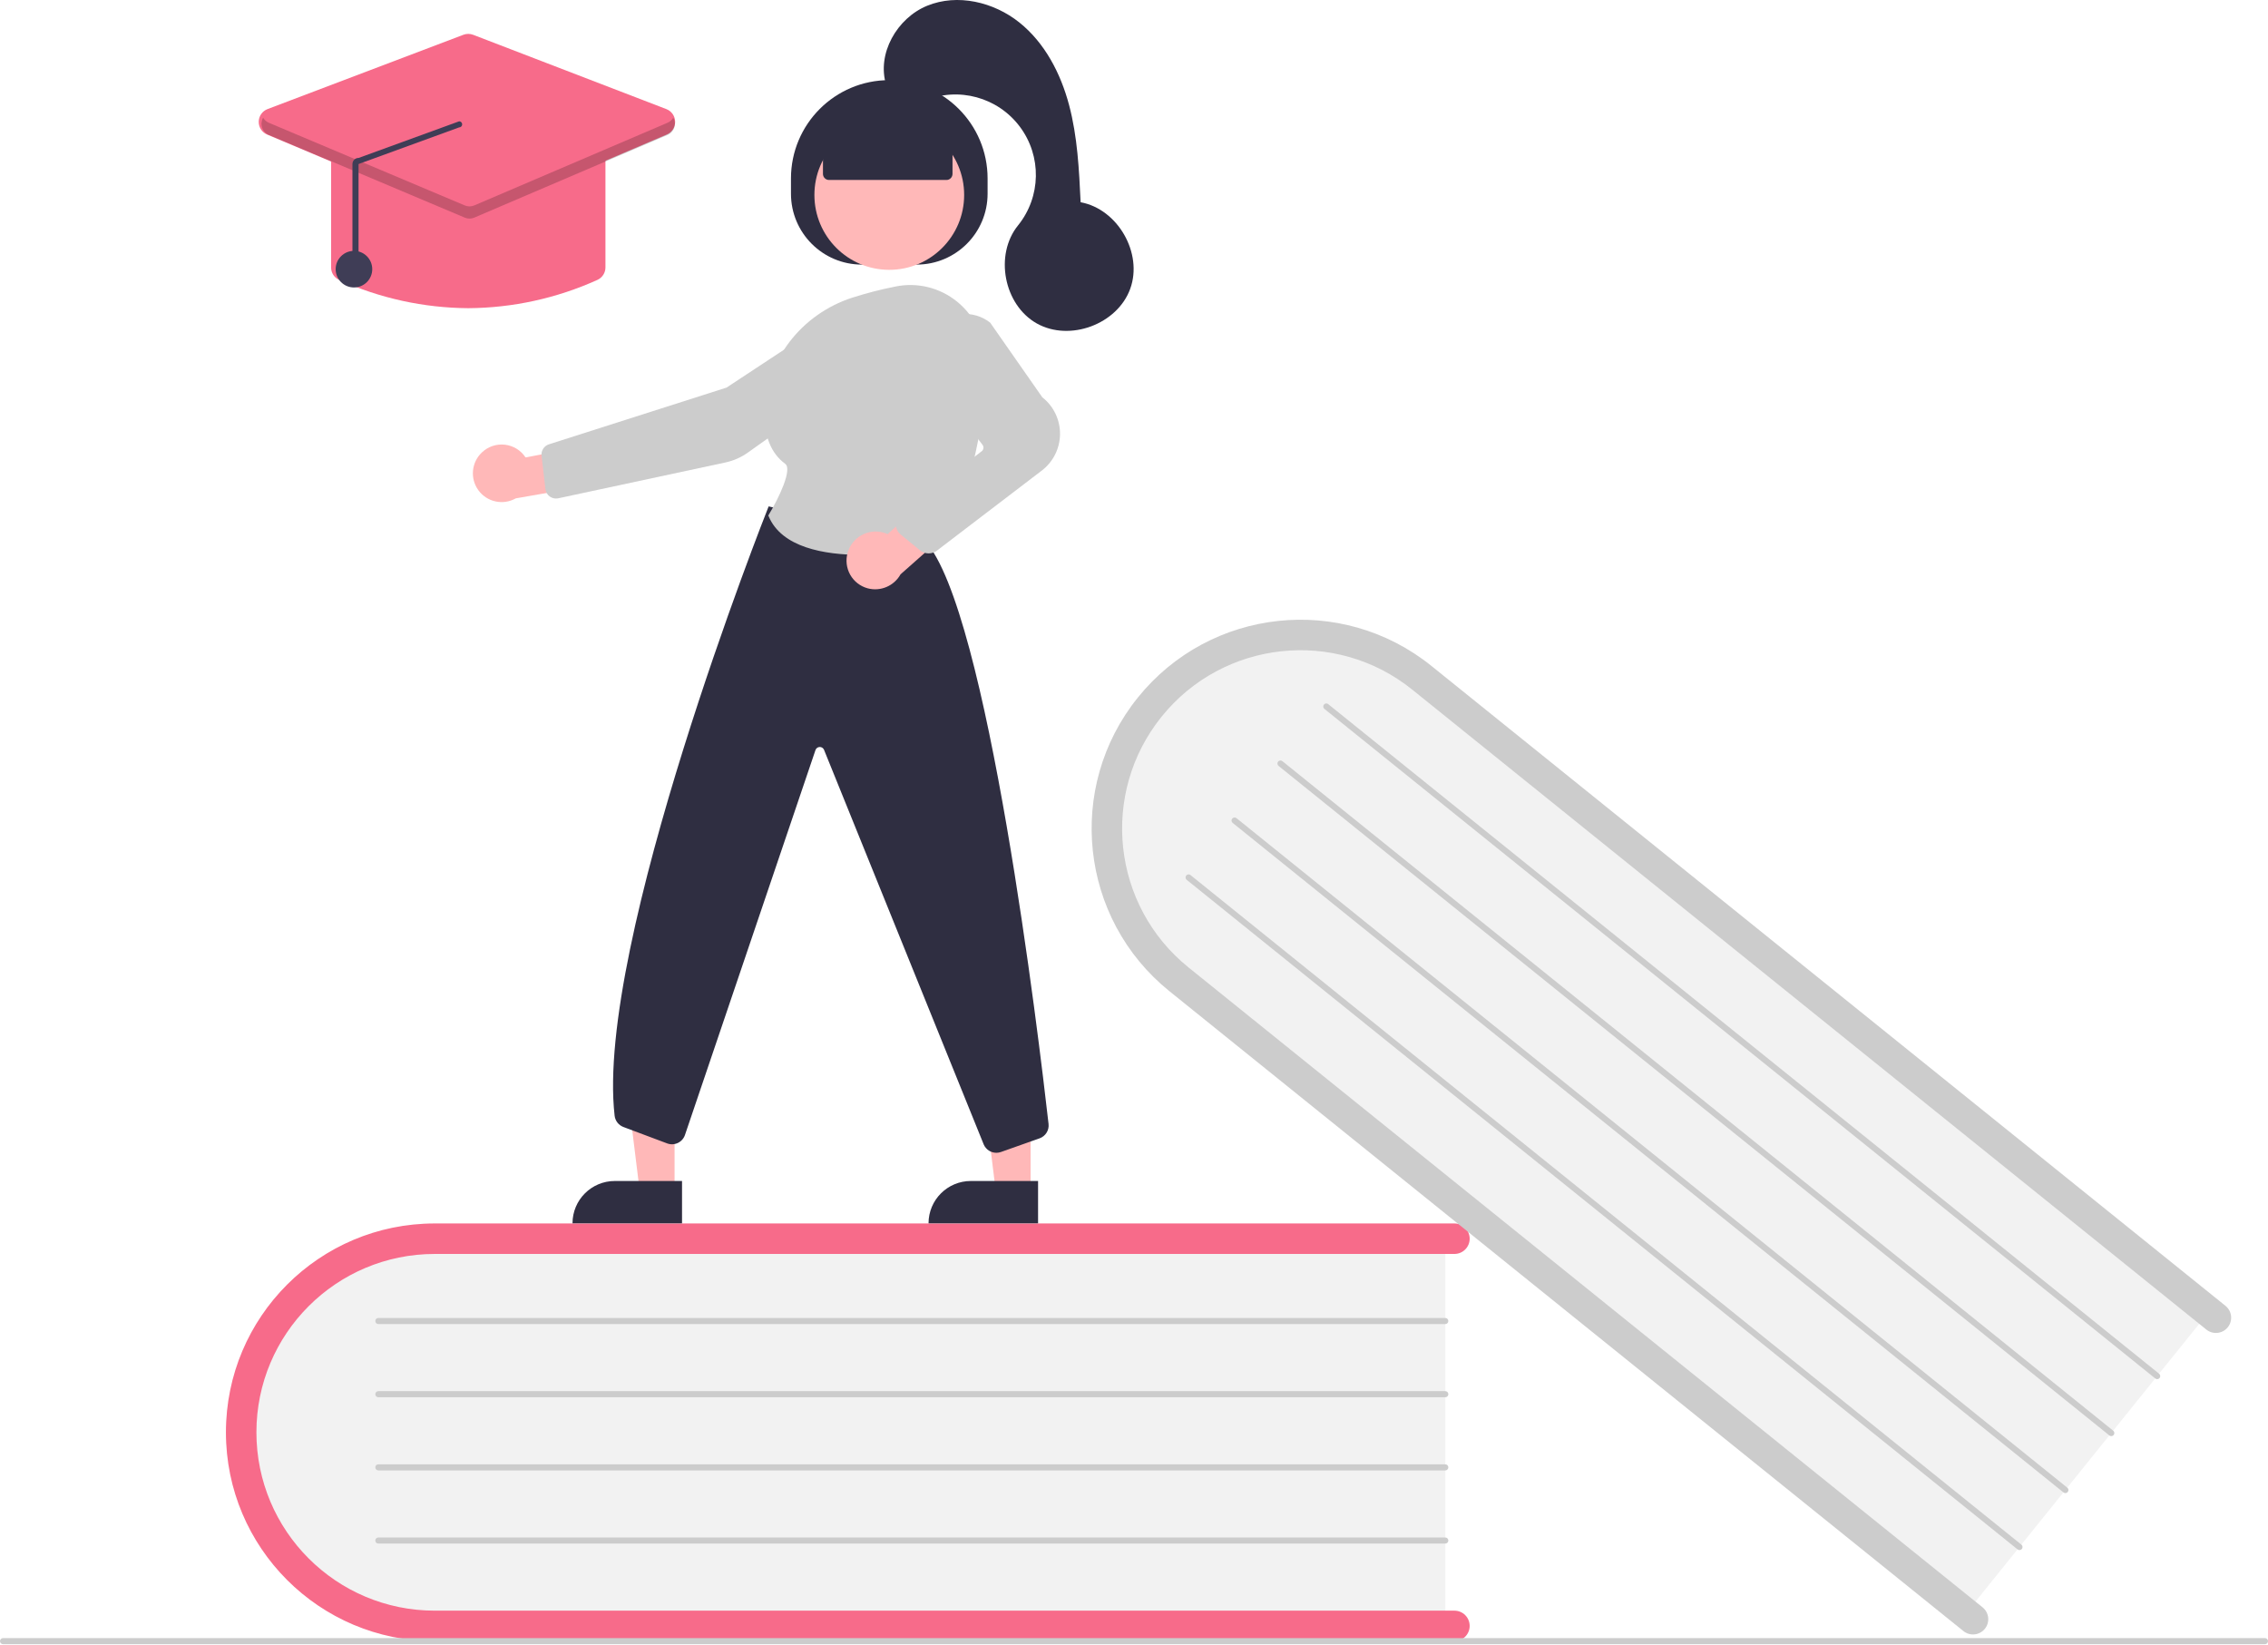
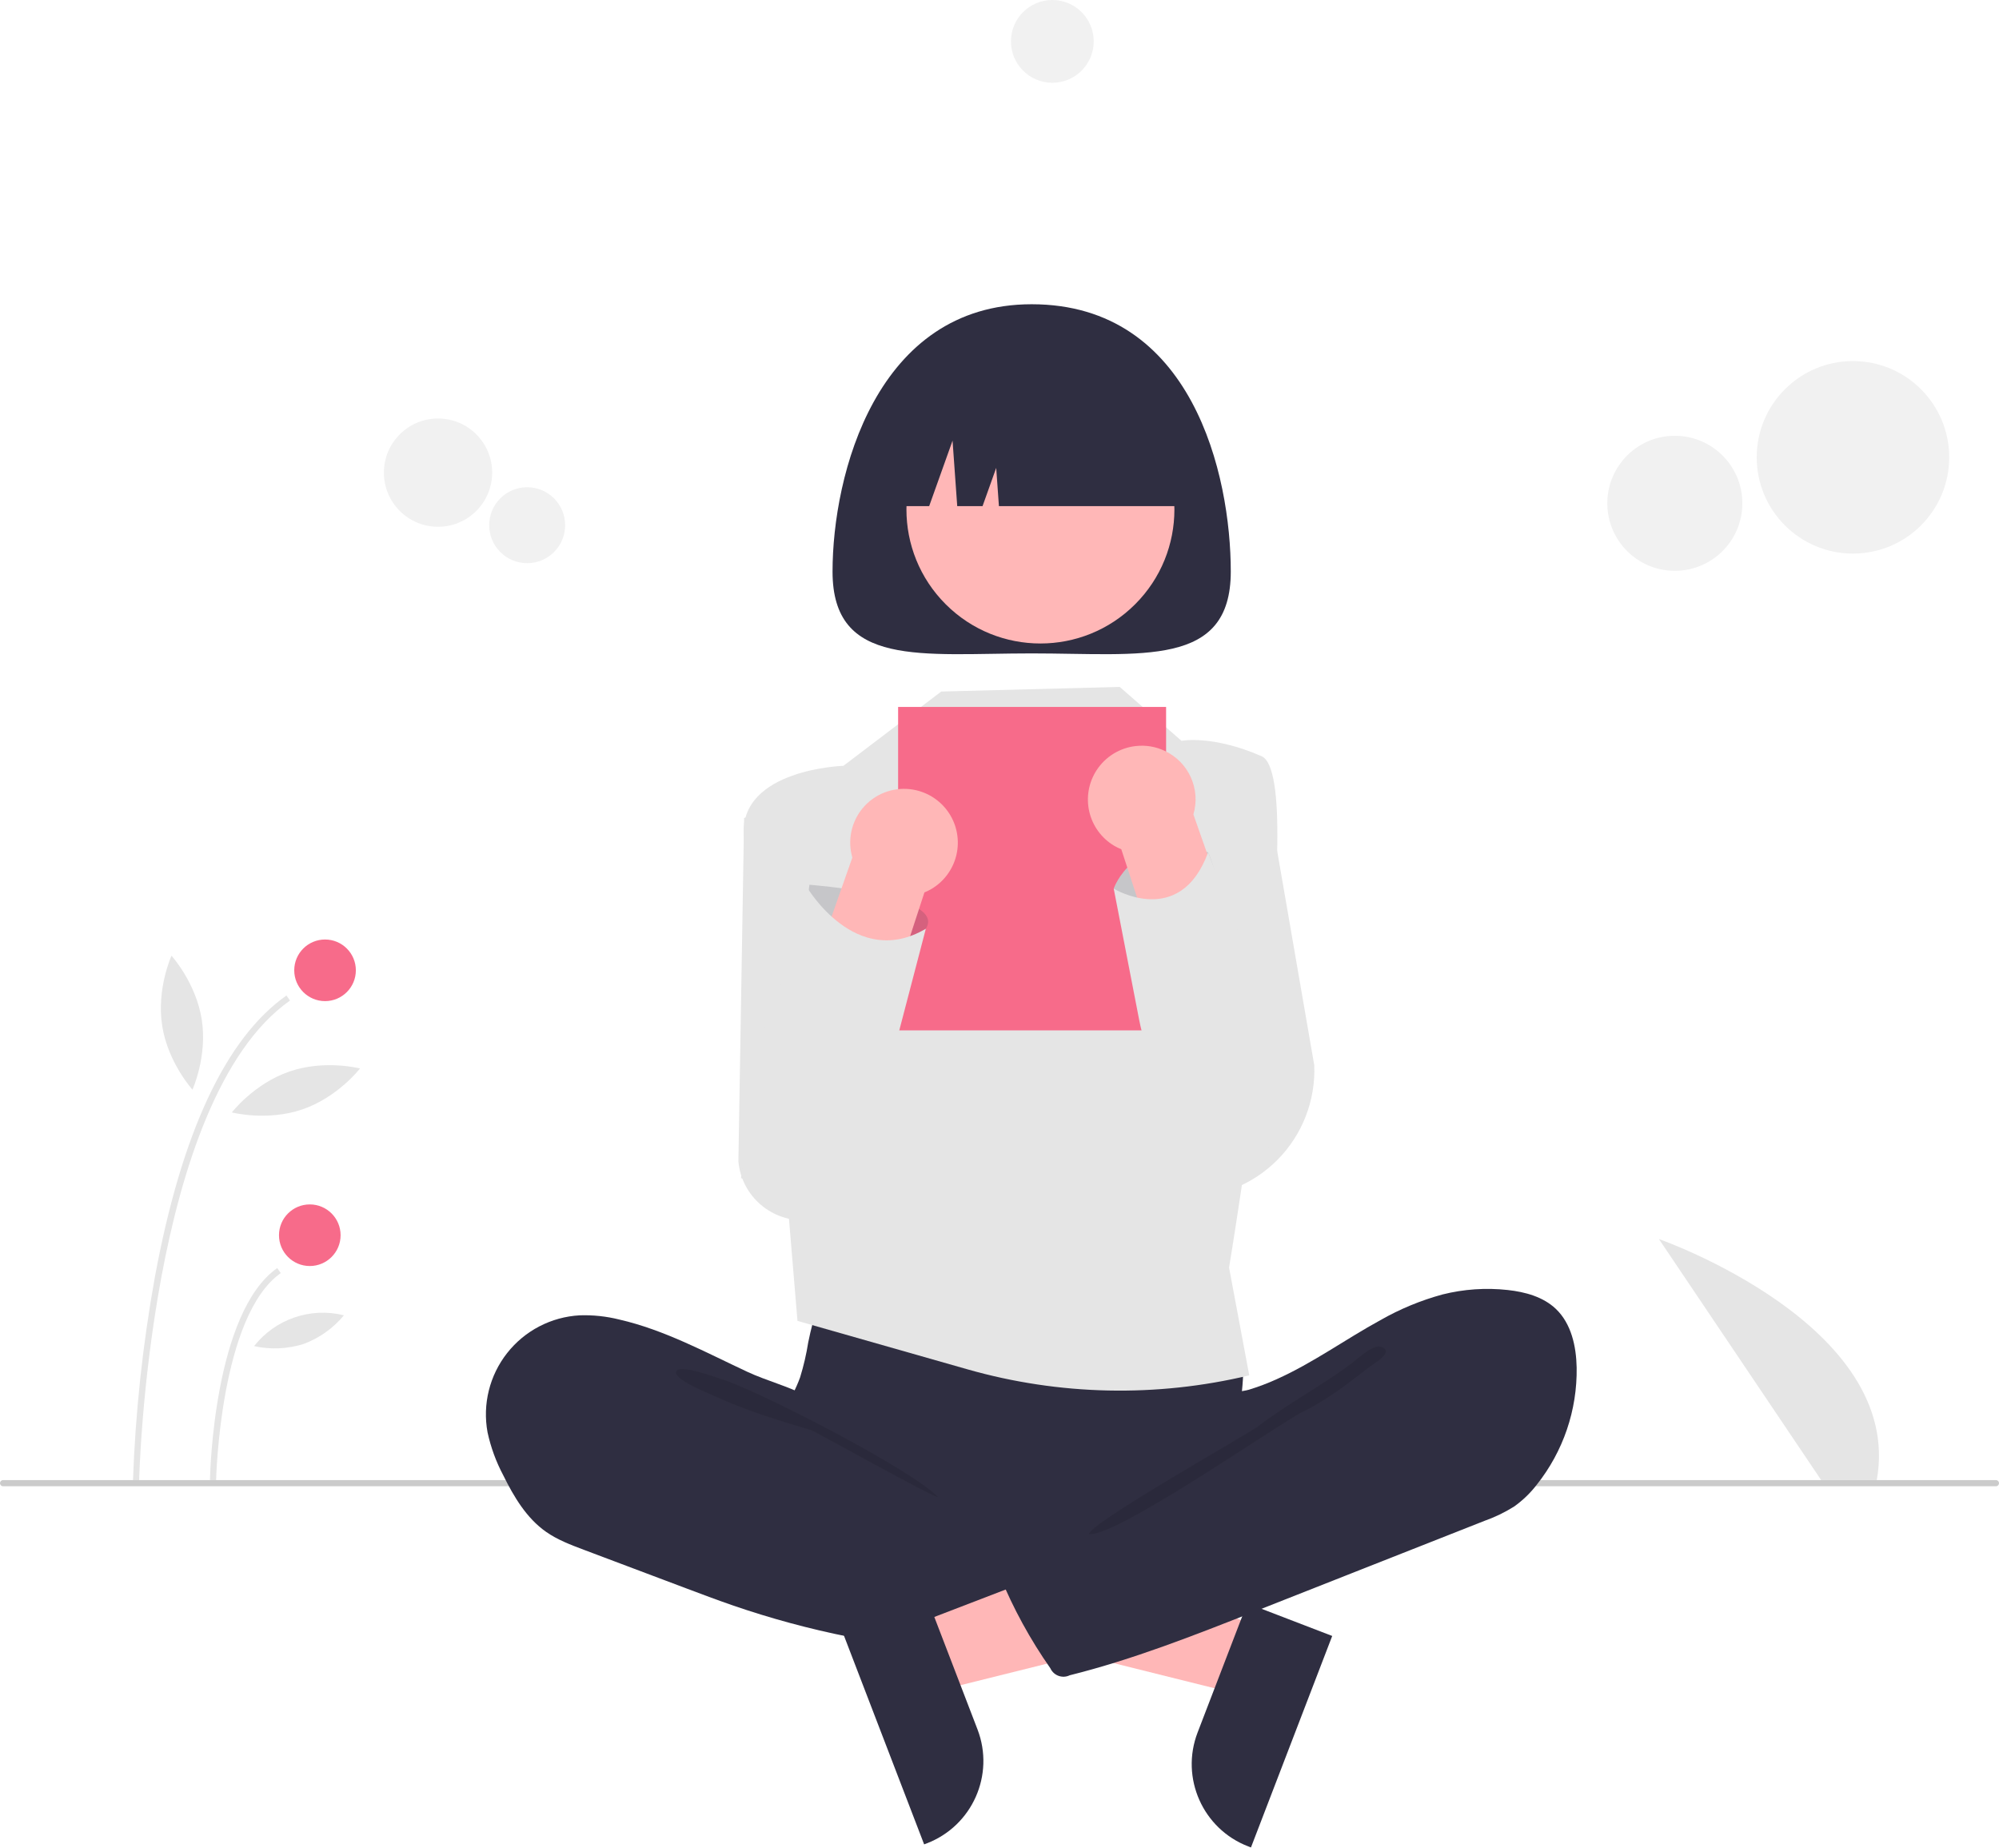
- <svg xmlns="http://www.w3.org/2000/svg" data-name="Layer 1" width="744" height="539.286" viewBox="0 0 744 539.286">
-   <path d="M702.114,584.643v130H376.415c-37.109,0-67.301-29.16-67.301-65s30.192-65,67.301-65Z" transform="translate(-228 -180.357)" fill="#f2f2f2" />
-   <path d="M710.114,713.643a5.002,5.002,0,0,1-5,5h-334.5a68.5,68.5,0,1,1,0-137h334.5a5,5,0,0,1,0,10h-334.5a58.5,58.5,0,1,0,0,117h334.5A5.002,5.002,0,0,1,710.114,713.643Z" transform="translate(-228 -180.357)" fill="#f76b8a" />
-   <path d="M702.114,614.643h-350a1,1,0,1,1,0-2h350a1,1,0,0,1,0,2Z" transform="translate(-228 -180.357)" fill="#ccc" />
-   <path d="M702.114,638.643h-350a1,1,0,1,1,0-2h350a1,1,0,0,1,0,2Z" transform="translate(-228 -180.357)" fill="#ccc" />
-   <path d="M702.114,662.643h-350a1,1,0,1,1,0-2h350a1,1,0,0,1,0,2Z" transform="translate(-228 -180.357)" fill="#ccc" />
-   <path d="M702.114,686.643h-350a1,1,0,1,1,0-2h350a1,1,0,0,1,0,2Z" transform="translate(-228 -180.357)" fill="#ccc" />
-   <path d="M953.832,609.114,872.267,710.342,618.652,505.992c-28.896-23.283-34.111-64.932-11.624-92.84s64.292-31.671,93.189-8.388Z" transform="translate(-228 -180.357)" fill="#f2f2f2" />
-   <path d="M879.124,714.583a5.002,5.002,0,0,1-7.031.756L611.625,505.467a68.5,68.5,0,0,1,85.957-106.679L958.05,608.66a5,5,0,1,1-6.274,7.787L691.307,406.575a58.5,58.5,0,1,0-73.408,91.106L878.367,707.553A5.002,5.002,0,0,1,879.124,714.583Z" transform="translate(-228 -180.357)" fill="#ccc" />
-   <path d="M935.009,632.474,662.471,412.877a1,1,0,1,1,1.255-1.557L936.264,630.917a1,1,0,1,1-1.255,1.557Z" transform="translate(-228 -180.357)" fill="#ccc" />
-   <path d="M919.951,651.163,647.413,431.565a1,1,0,0,1,1.255-1.557L921.206,649.605a1,1,0,1,1-1.255,1.557Z" transform="translate(-228 -180.357)" fill="#ccc" />
-   <path d="M904.893,669.851,632.355,450.254a1,1,0,0,1,1.255-1.557L906.148,668.294a1,1,0,1,1-1.255,1.557Z" transform="translate(-228 -180.357)" fill="#ccc" />
-   <path d="M889.835,688.539,617.297,468.942a1,1,0,1,1,1.255-1.557L891.089,686.982a1,1,0,1,1-1.255,1.557Z" transform="translate(-228 -180.357)" fill="#ccc" />
-   <path d="M971,719.643H229a1,1,0,0,1,0-2H971a1,1,0,0,1,0,2Z" transform="translate(-228 -180.357)" fill="#ccc" />
-   <polygon points="338.081 390.622 326.649 390.621 321.212 346.525 338.085 346.527 338.081 390.622" fill="#ffb8b8" />
-   <path d="M318.482,387.355h22.048a0,0,0,0,1,0,0v13.882a0,0,0,0,1,0,0H304.6a0,0,0,0,1,0,0v0A13.882,13.882,0,0,1,318.482,387.355Z" fill="#2f2e41" />
-   <polygon points="221.286 390.622 209.854 390.621 204.417 346.525 221.29 346.527 221.286 390.622" fill="#ffb8b8" />
-   <path d="M201.688,387.355h22.048a0,0,0,0,1,0,0v13.882a0,0,0,0,1,0,0H187.806a0,0,0,0,1,0,0v0A13.882,13.882,0,0,1,201.688,387.355Z" fill="#2f2e41" />
-   <path d="M487.471,243.89v-5a32.25,32.25,0,0,1,32.25-32.25h0a32.25,32.25,0,0,1,32.25,32.25v5a23.25,23.25,0,0,1-23.25,23.25h-18A23.25,23.25,0,0,1,487.471,243.89Z" transform="translate(-228 -180.357)" fill="#2f2e41" />
-   <circle cx="291.721" cy="63.942" r="24.561" fill="#ffb8b8" />
-   <path d="M634.488,376.475" transform="translate(-228 -180.357)" fill="#ffb8b8" />
-   <path d="M386.125,328.713A9.377,9.377,0,0,1,400.405,330.39l21.055-3.983,5.541,12.205-29.812,5.207a9.428,9.428,0,0,1-11.064-15.106Z" transform="translate(-228 -180.357)" fill="#ffb8b8" />
-   <path d="M500.573,284.328l.275.417L466.322,307.49l-58.258,18.603a3.508,3.508,0,0,0-2.412,3.738l1.271,10.947a3.501,3.501,0,0,0,4.21,3.018l54.83-11.753a19.806,19.806,0,0,0,7.371-3.245L512.122,301.201a10.02,10.02,0,0,0,4.158-8.947,9.975,9.975,0,0,0-15.433-7.508Z" transform="translate(-228 -180.357)" fill="#ccc" />
-   <path d="M554.853,558.466a4.518,4.518,0,0,1-4.138-2.701l-52.41-129.501a1.5,1.5,0,0,0-2.809.158L452.739,552.495a4.501,4.501,0,0,1-5.882,2.891l-14.338-5.377a4.489,4.489,0,0,1-2.897-3.705c-6.45-56.192,49.8-198.03,50.369-199.456l.157-.395,51.277,11.343.107.116c20.458,22.318,37.273,163.082,40.437,191.074a4.479,4.479,0,0,1-2.971,4.747l-12.656,4.476A4.457,4.457,0,0,1,554.853,558.466Z" transform="translate(-228 -180.357)" fill="#2f2e41" />
-   <path d="M510.673,362.363c-12.424,0-26.274-2.477-30.538-12.701l-.098-.235.133-.218c3.365-5.521,7.813-14.94,5.422-16.709-4.709-3.482-6.994-9.21-6.792-17.025.44-16.966,12-32.029,28.766-37.482h0A127.642,127.642,0,0,1,521.829,274.321a24.281,24.281,0,0,1,20.133,4.972,24.526,24.526,0,0,1,9.096,18.871c.176,18.131-2.615,43.383-16.912,60.72a4.448,4.448,0,0,1-2.633,1.531A122.223,122.223,0,0,1,510.673,362.363Z" transform="translate(-228 -180.357)" fill="#ccc" />
-   <path d="M506.051,361.684a9.556,9.556,0,0,1,11.678-6.664,9.407,9.407,0,0,1,1.448.536l15.987-14.549,11.118,7.49-22.862,20.231a9.539,9.539,0,0,1-10.813,4.587A9.394,9.394,0,0,1,506.051,361.684Z" transform="translate(-228 -180.357)" fill="#ffb8b8" />
-   <path d="M532.632,361.869a4.488,4.488,0,0,1-2.845-1.015l-6.304-5.152a4.5,4.5,0,0,1,.109-7.055l26.442-20.28a1.503,1.503,0,0,0,.283-2.095L533.996,304.696a13.285,13.285,0,0,1,.887-17.114h0a13.248,13.248,0,0,1,17.888-1.431l.103.109,17.042,24.402a15.193,15.193,0,0,1-.36,24.186l-34.246,26.139A4.507,4.507,0,0,1,532.632,361.869Z" transform="translate(-228 -180.357)" fill="#ccc" />
-   <path d="M497.965,237.39V225.204l21.756-9.5,20.744,9.5v12.186a2,2,0,0,1-2,2h-38.5A2,2,0,0,1,497.965,237.39Z" transform="translate(-228 -180.357)" fill="#2f2e41" />
-   <path d="M518.722,208.257c-3.199-10.239,3.519-21.972,13.451-26.025s21.813-1.22,30.194,5.476,13.58,16.724,16.335,27.091,3.278,21.177,3.787,31.891c12.202,2.241,20.503,16.714,16.276,28.378s-19.873,17.459-30.678,11.362-13.935-22.485-6.136-32.134a26.374,26.374,0,0,0-30.688-40.91C525.248,215.902,517.702,209.368,518.722,208.257Z" transform="translate(-228 -180.357)" fill="#2f2e41" />
-   <path d="M381.614,281.44a104.449,104.449,0,0,1-42.348-9.275,4.473,4.473,0,0,1-2.652-4.104V231.643a4.505,4.505,0,0,1,4.5-4.5h81a4.505,4.505,0,0,1,4.5,4.5v36.418a4.473,4.473,0,0,1-2.652,4.104h0A104.449,104.449,0,0,1,381.614,281.44Z" transform="translate(-228 -180.357)" fill="#f76b8a" />
-   <path d="M381.603,251.937a4.505,4.505,0,0,1-1.749-.352l-64.232-27.1a4.5,4.5,0,0,1,.153-8.353L380.008,191.765a4.484,4.484,0,0,1,3.211.007l63.372,24.368a4.5,4.5,0,0,1,.154,8.338L383.373,251.577A4.507,4.507,0,0,1,381.603,251.937Z" transform="translate(-228 -180.357)" fill="#f76b8a" />
-   <circle cx="116.114" cy="88.286" r="6" fill="#3f3d56" />
-   <path d="M446.965,220.631,383.592,247.73a4,4,0,0,1-3.127.008l-64.232-27.099a3.925,3.925,0,0,1-1.913-1.681,3.997,3.997,0,0,0,1.913,5.681l64.232,27.099a4,4,0,0,0,3.127-.008l63.373-27.099a3.997,3.997,0,0,0,1.895-5.673A3.927,3.927,0,0,1,446.965,220.631Z" transform="translate(-228 -180.357)" opacity="0.2" />
-   <path d="M344.618,268.62a1,1,0,0,0,1-1V234.158l32.981-12.015a1,1,0,0,0,.03-2l-32.981,12.015a1.962,1.962,0,0,0-1.433.575,1.986,1.986,0,0,0-.596,1.425v33.461A1,1,0,0,0,344.618,268.62Z" transform="translate(-228 -180.357)" fill="#3f3d56" />
+ <svg xmlns="http://www.w3.org/2000/svg" data-name="Layer 1" width="649" height="599.759" viewBox="0 0 649 599.759">
+   <path d="M866.77,630.622l-52.683-78.255s79.785,27.853,70.73,78.255Z" transform="translate(-275.5 -150.1205)" fill="#e5e5e5" />
+   <path d="M320.662,631.142l-2-.039a463.832,463.832,0,0,1,7.1-66.287c8.648-46.881,23.029-77.67,42.743-91.512l1.148,1.637C323.602,507.274,320.686,629.906,320.662,631.142Z" transform="translate(-275.5 -150.1205)" fill="#e5e5e5" />
+   <path d="M345.662,630.663l-2-.039c.043-2.215,1.293-54.414,21.843-68.842l1.148,1.637C346.933,577.265,345.672,630.131,345.662,630.663Z" transform="translate(-275.5 -150.1205)" fill="#e5e5e5" />
+   <circle cx="105.531" cy="315.002" r="10" fill="#f76b8a" />
+   <circle cx="100.579" cy="401.002" r="10" fill="#f76b8a" />
+   <path d="M341.001,481.117c1.879,12.004-3.019,22.741-3.019,22.741s-7.945-8.726-9.825-20.73,3.019-22.741,3.019-22.741S339.122,469.113,341.001,481.117Z" transform="translate(-275.5 -150.1205)" fill="#e5e5e5" />
+   <path d="M373.688,510.27c-11.493,3.942-22.919.99-22.919.99s7.208-9.344,18.701-13.286,22.919-.99,22.919-.99S385.181,506.328,373.688,510.27Z" transform="translate(-275.5 -150.1205)" fill="#e5e5e5" />
+   <path d="M374.058,586.432a31.135,31.135,0,0,1-16.064.694,28.374,28.374,0,0,1,29.172-10.006A31.134,31.134,0,0,1,374.058,586.432Z" transform="translate(-275.5 -150.1205)" fill="#e5e5e5" />
+   <path d="M923.5,632.622h-647a1,1,0,0,1,0-2h647a1,1,0,0,1,0,2Z" transform="translate(-275.5 -150.1205)" fill="#cbcbcb" />
+   <polygon points="409.792 528.602 401.611 549.895 315.587 528.472 327.661 497.045 409.792 528.602" fill="#ffb7b7" />
+   <path d="M708.019,681.221l-26.379,68.658-.868-.334a28.63,28.63,0,0,1-16.457-36.99l.001-.002,16.112-41.934Z" transform="translate(-275.5 -150.1205)" fill="#2f2e41" />
+   <path d="M554.575,412.112l-37.488,3.51-1.86,111.542A20.996,20.996,0,0,0,537.58,546.211l23.768-1.637Z" transform="translate(-275.5 -150.1205)" fill="#e5e5e5" />
+   <path d="M686.737,406.622l-25.651-.33L659.567,538.828h0a41.281,41.281,0,0,0,42.627-42.854Z" transform="translate(-275.5 -150.1205)" fill="#e5e5e5" />
+   <path d="M537.901,585.912a81.594,81.594,0,0,1-2.639,11.359c-1.294,3.64-3.293,7.006-4.476,10.683-3.772,11.721,1.457,24.79,9.81,33.838a55.217,55.217,0,0,0,26.921,15.986c7.535,1.895,15.37,2.168,23.135,2.431,21.503.729,43.559,1.382,63.934-5.529a111.085,111.085,0,0,0,18.575-8.438,13.907,13.907,0,0,0,4.82-3.795c1.554-2.212,1.753-5.082,1.739-7.785-.046-9.116-1.894-18.185-1.455-27.29.243-5.043,1.187-10.083.722-15.11a27.876,27.876,0,0,0-21.304-24.012c-5.78-1.241-11.775-.565-17.66.001a450.255,450.255,0,0,1-45.96,2.055c-15.679-.1-31.26-2.493-46.861-2.743-4.614-.074-4.52,1.348-5.989,5.813A108.766,108.766,0,0,0,537.901,585.912Z" transform="translate(-275.5 -150.1205)" fill="#2f2e41" />
+   <path d="M476.592,578.503a46.392,46.392,0,0,0-12.905-1.372,32.208,32.208,0,0,0-29.902,37.969,54.098,54.098,0,0,0,5.114,13.973c3.422,6.945,7.527,13.875,13.863,18.325,3.706,2.604,7.996,4.227,12.234,5.824l33.369,12.571c4.909,1.849,9.819,3.699,14.776,5.414a289.018,289.018,0,0,0,77.177,15.343c8.012.477,16.146.61,23.963-1.214,1.855-.433,3.834-1.078,4.908-2.651a8.405,8.405,0,0,0,1.096-3.622l2.053-14.375c.289-2.024.567-4.154-.174-6.06-.941-2.416-3.298-3.936-5.547-5.227-21.938-12.6-47.552-19.551-66.017-36.844-4.347-4.071-7.985-10.524-13.266-13.289-5.989-3.136-13.043-4.926-19.233-7.815C504.566,589.134,491.26,581.875,476.592,578.503Z" transform="translate(-275.5 -150.1205)" fill="#2f2e41" />
+   <path d="M509.906,597.882c11.794,3.696,61.591,29.3,70.126,38.24-1.144.412-39.961-21.341-41.126-21.691-10.588-3.178-21.234-6.376-31.288-11.026-2.023-.935-13.141-5.333-12.637-7.885C495.548,592.64,507.812,597.226,509.906,597.882Z" transform="translate(-275.5 -150.1205)" opacity="0.1" style="isolation:isolate" />
+   <path d="M581.087,374.622l-31.756,24.112s-33.509,1.048-32.376,22.468,14.543,122.838,14.543,122.838l2.91,34.895,55.193,15.726a180.588,180.588,0,0,0,91.486,1.961l0,0-6.559-35.008s26.559-158.992,10.559-165.992-26-5-26-5l-20.055-17.5Z" transform="translate(-275.5 -150.1205)" fill="#e5e5e5" />
+   <path d="M675.087,335.676c0,31.301-28.943,26.567-64.646,26.567s-64.646,4.734-64.646-26.567,14.138-86.785,64.646-86.785C662.689,248.891,675.087,304.375,675.087,335.676Z" transform="translate(-275.5 -150.1205)" fill="#2f2e41" />
+   <circle cx="613.286" cy="315.524" r="43.5" transform="translate(-318.9819 375.953) rotate(-45)" fill="#ffb7b7" />
+   <path d="M559.964,314.422v0h17.205l7.59-21.253,1.518,21.253h8.223l4.428-12.398.886,12.398H660.918v0a46.049,46.049,0,0,0-46.049-46.049h-8.856A46.049,46.049,0,0,0,559.964,314.422Z" transform="translate(-275.5 -150.1205)" fill="#2f2e41" />
+   <rect x="291.587" y="229.502" width="87" height="105" fill="#f76b8a" />
+   <polygon points="296.381 527.602 304.563 548.895 390.587 527.472 378.512 496.045 296.381 527.602" fill="#ffb7b7" />
+   <path d="M576.747,669.62l16.112,41.934.001.002A28.63,28.63,0,0,1,576.402,748.546l-.868.334-26.379-68.658Z" transform="translate(-275.5 -150.1205)" fill="#2f2e41" />
+   <path d="M743.835,570.353a60.059,60.059,0,0,1,21.157-1.446c5.656.623,11.484,2.197,15.613,6.112,5.026,4.765,6.641,12.134,6.776,19.059a59.543,59.543,0,0,1-12.942,38.027,34.505,34.505,0,0,1-7.399,7.123,48.702,48.702,0,0,1-9.627,4.639L682.685,673.342c-19.659,7.754-39.388,15.531-59.893,20.643a4.668,4.668,0,0,1-6.233-2.174q-.025-.051-.048-.103a154.818,154.818,0,0,1-16.378-29.96,2.019,2.019,0,0,1,.892-3.183l52.856-30.369c3.786-2.175,7.614-4.382,10.758-7.412a26.708,26.708,0,0,0,5.523-7.689c1.096-2.288,1.198-7.689,2.597-9.38,1.37-1.656,6.057-1.788,8.222-2.44a74.602,74.602,0,0,0,8.951-3.384c11.823-5.289,22.352-12.975,33.686-19.168A86.432,86.432,0,0,1,743.835,570.353Z" transform="translate(-275.5 -150.1205)" fill="#2f2e41" />
+   <path d="M713.87,593.032c-9.081,6.82-20.839,13.09-29.839,20.09-3.072,2.389-54.276,31.177-55,35,8.396,1.415,61.883-36.003,69.536-39.737s14.436-8.999,21.158-14.225c1.713-1.332,8.973-5.336,4.055-6.824C721.011,586.498,715.915,591.669,713.87,593.032Z" transform="translate(-275.5 -150.1205)" opacity="0.1" style="isolation:isolate" />
+   <circle cx="601.587" cy="148.467" r="31.248" fill="#f1f1f1" style="isolation:isolate" />
+   <circle cx="543.755" cy="163.392" r="21.92" fill="#f1f1f1" style="isolation:isolate" />
+   <circle cx="142.213" cy="153.437" r="17.576" fill="#f1f1f1" style="isolation:isolate" />
+   <circle cx="171.15" cy="170.502" r="12.329" fill="#f1f1f1" style="isolation:isolate" />
+   <circle cx="341.654" cy="13.435" r="13.435" fill="#f1f1f1" style="isolation:isolate" />
+   <path d="M537.087,446.622l1.201-9.27s44.799,3.27,37.799,14.27-24,12-24,12Z" transform="translate(-275.5 -150.1205)" fill="#2f2e41" opacity="0.17" />
+   <path d="M570.903,406.315a17.49,17.49,0,0,1,12.725,7.813h0a17.474,17.474,0,0,1-5.683,24.563,16.846,16.846,0,0,1-2.316,1.138l-27.536,84.228a13.989,13.989,0,1,1-25.156-12.247l29.284-83.293A17.455,17.455,0,0,1,570.903,406.315Z" transform="translate(-275.5 -150.1205)" fill="#ffb7b7" />
+   <path d="M537.498,438.142s15.778,26.957,38.589,13.48l-22.107,84.598h-18.626l-19.268-3.598,5.395-34.953Z" transform="translate(-275.5 -150.1205)" fill="#e5e5e5" />
+   <path d="M650.157,456.567l-13.071-17.945s6.282-18.613,30.641-11.806C667.728,426.816,683.228,461.512,650.157,456.567Z" transform="translate(-275.5 -150.1205)" fill="#e5e5e5" />
+   <path d="M650.157,456.567l-13.071-17.945s6.282-18.613,30.641-11.806C667.728,426.816,683.228,461.512,650.157,456.567Z" transform="translate(-275.5 -150.1205)" fill="#2f2e41" opacity="0.17" />
+   <path d="M653.618,393.871a17.359,17.359,0,0,1,9.334,20.647l29.284,83.293a13.989,13.989,0,1,1-25.156,12.247L639.544,425.829a16.846,16.846,0,0,1-2.316-1.138,17.474,17.474,0,0,1-5.683-24.563h0a17.49,17.49,0,0,1,12.725-7.813A17.276,17.276,0,0,1,653.618,393.871Z" transform="translate(-275.5 -150.1205)" fill="#ffb7b7" />
+   <path d="M637.087,438.622s21.566,13.085,30.641-11.806L698.116,506.83l-9.03,15.792-1.306.109A33.397,33.397,0,0,1,659.197,510.645l0,0a66.344,66.344,0,0,1-13.86-29.475Z" transform="translate(-275.5 -150.1205)" fill="#e5e5e5" />
</svg>
